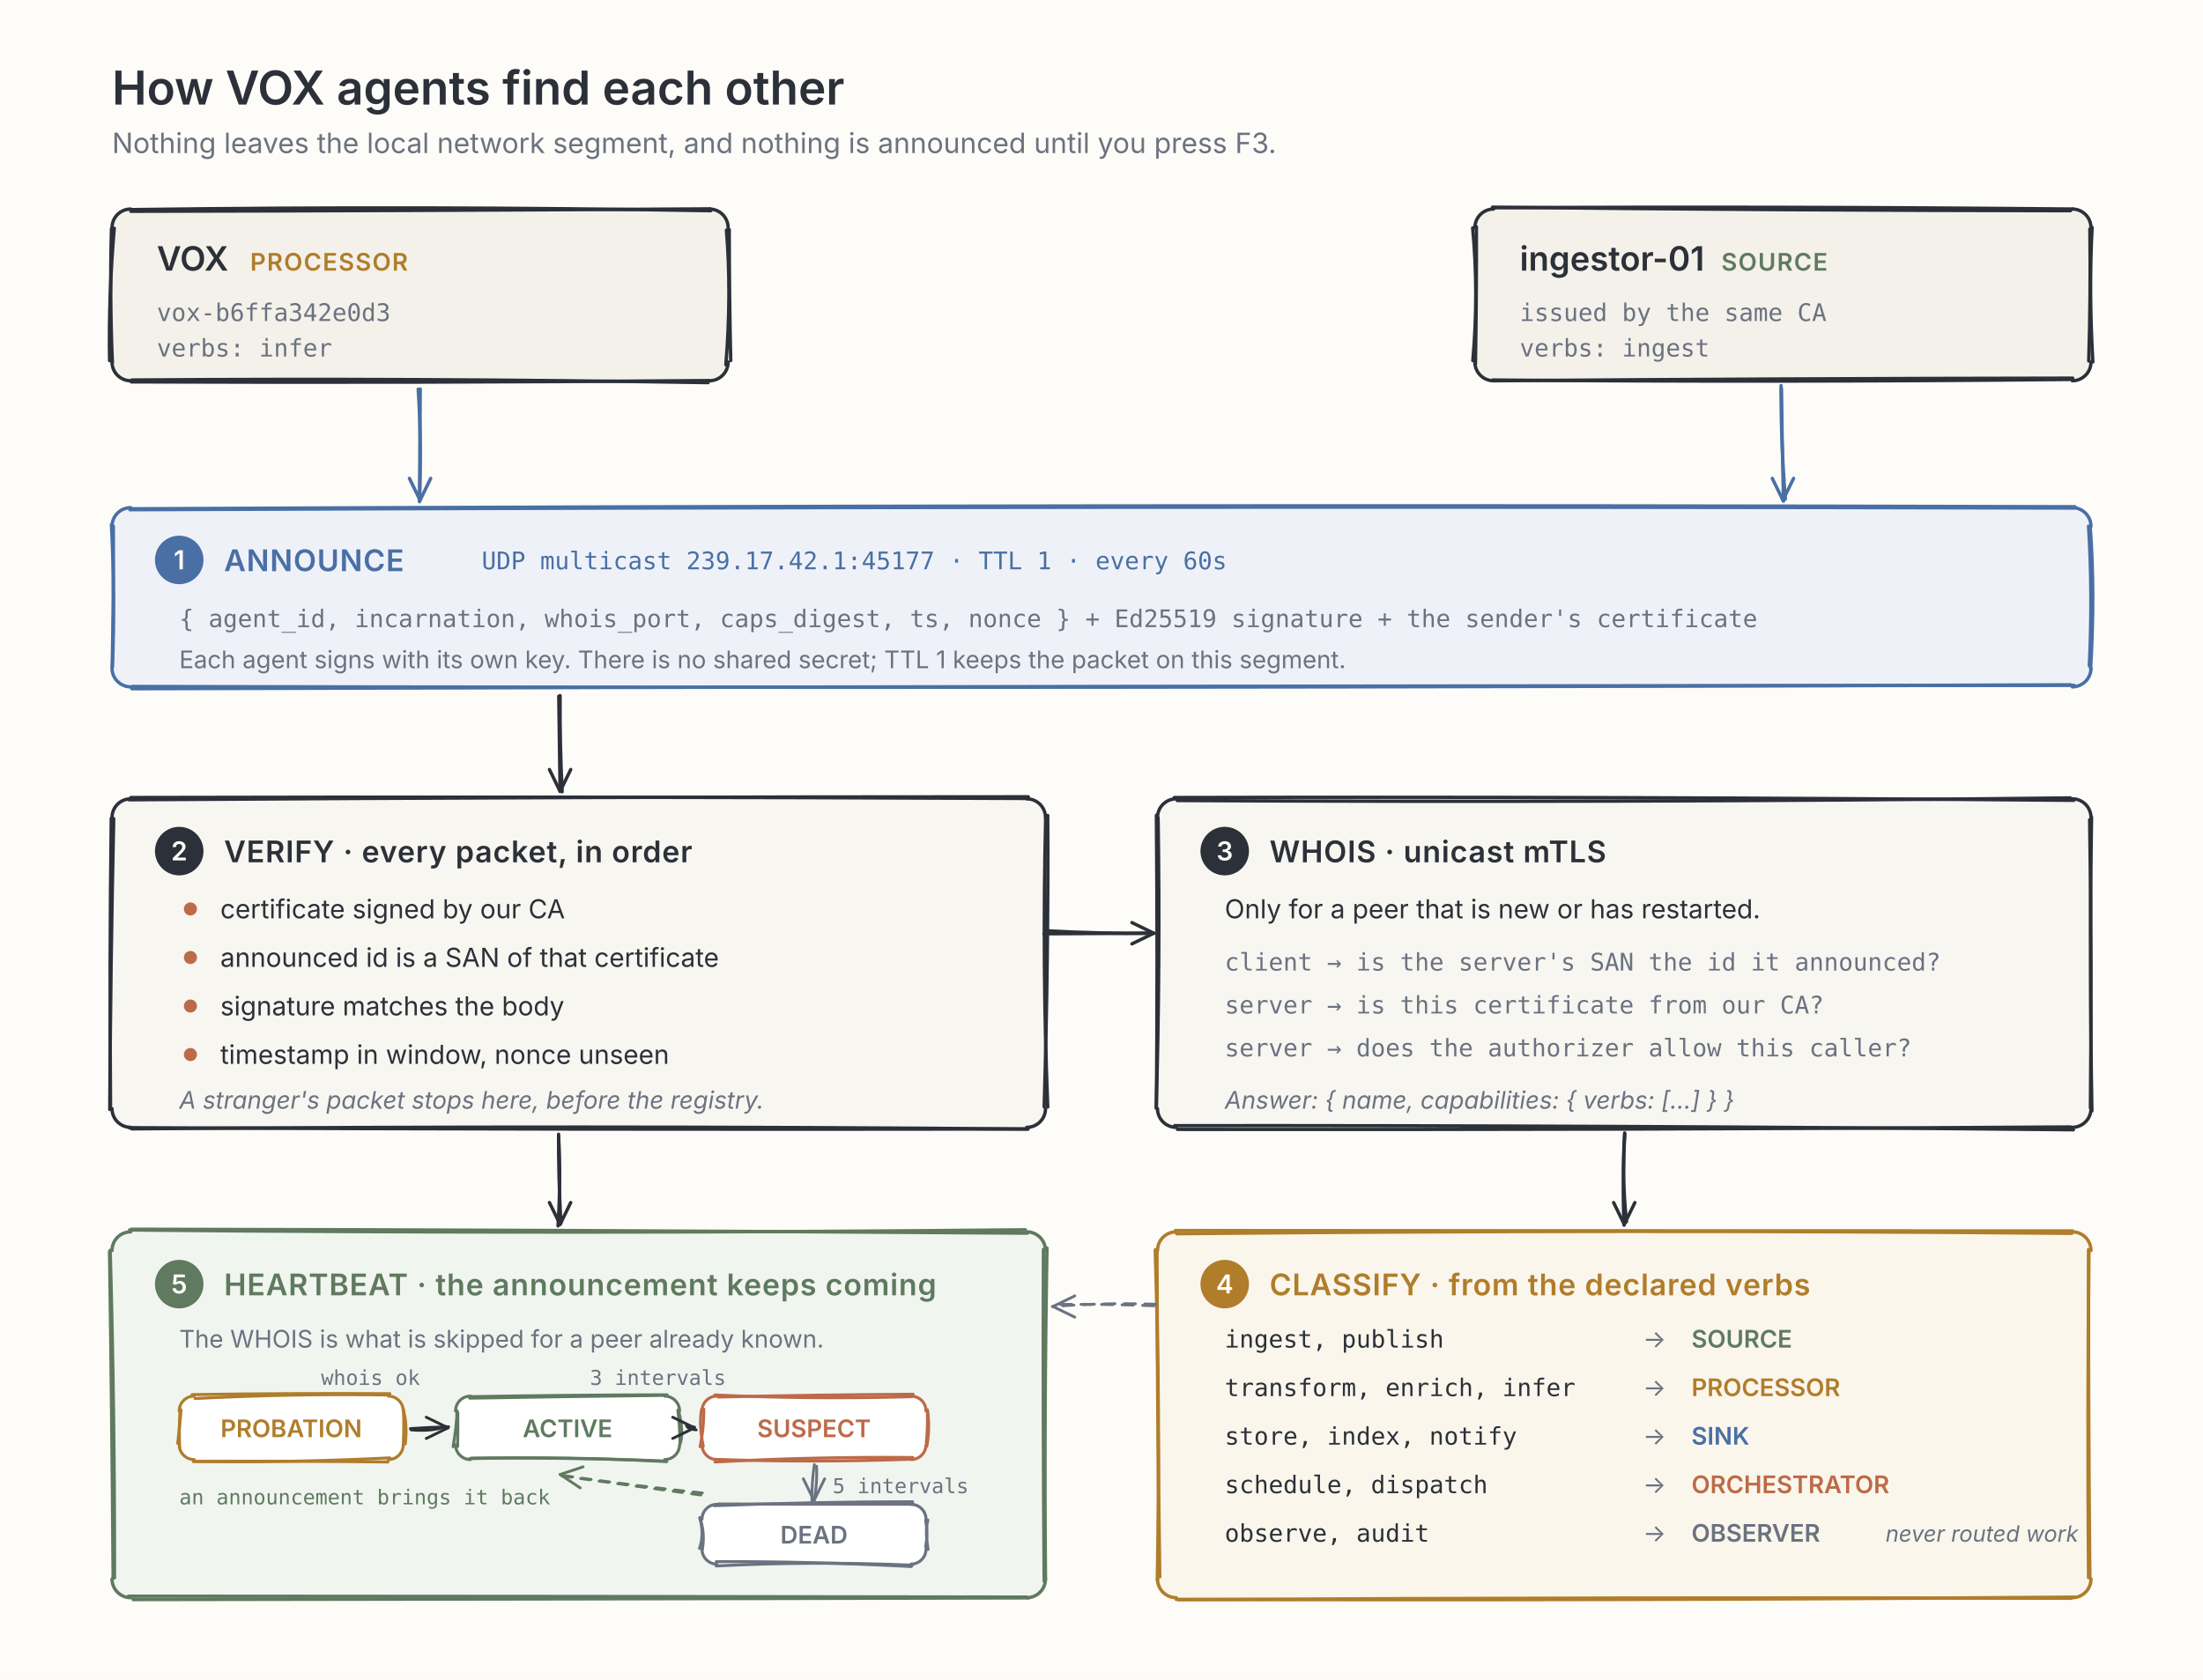
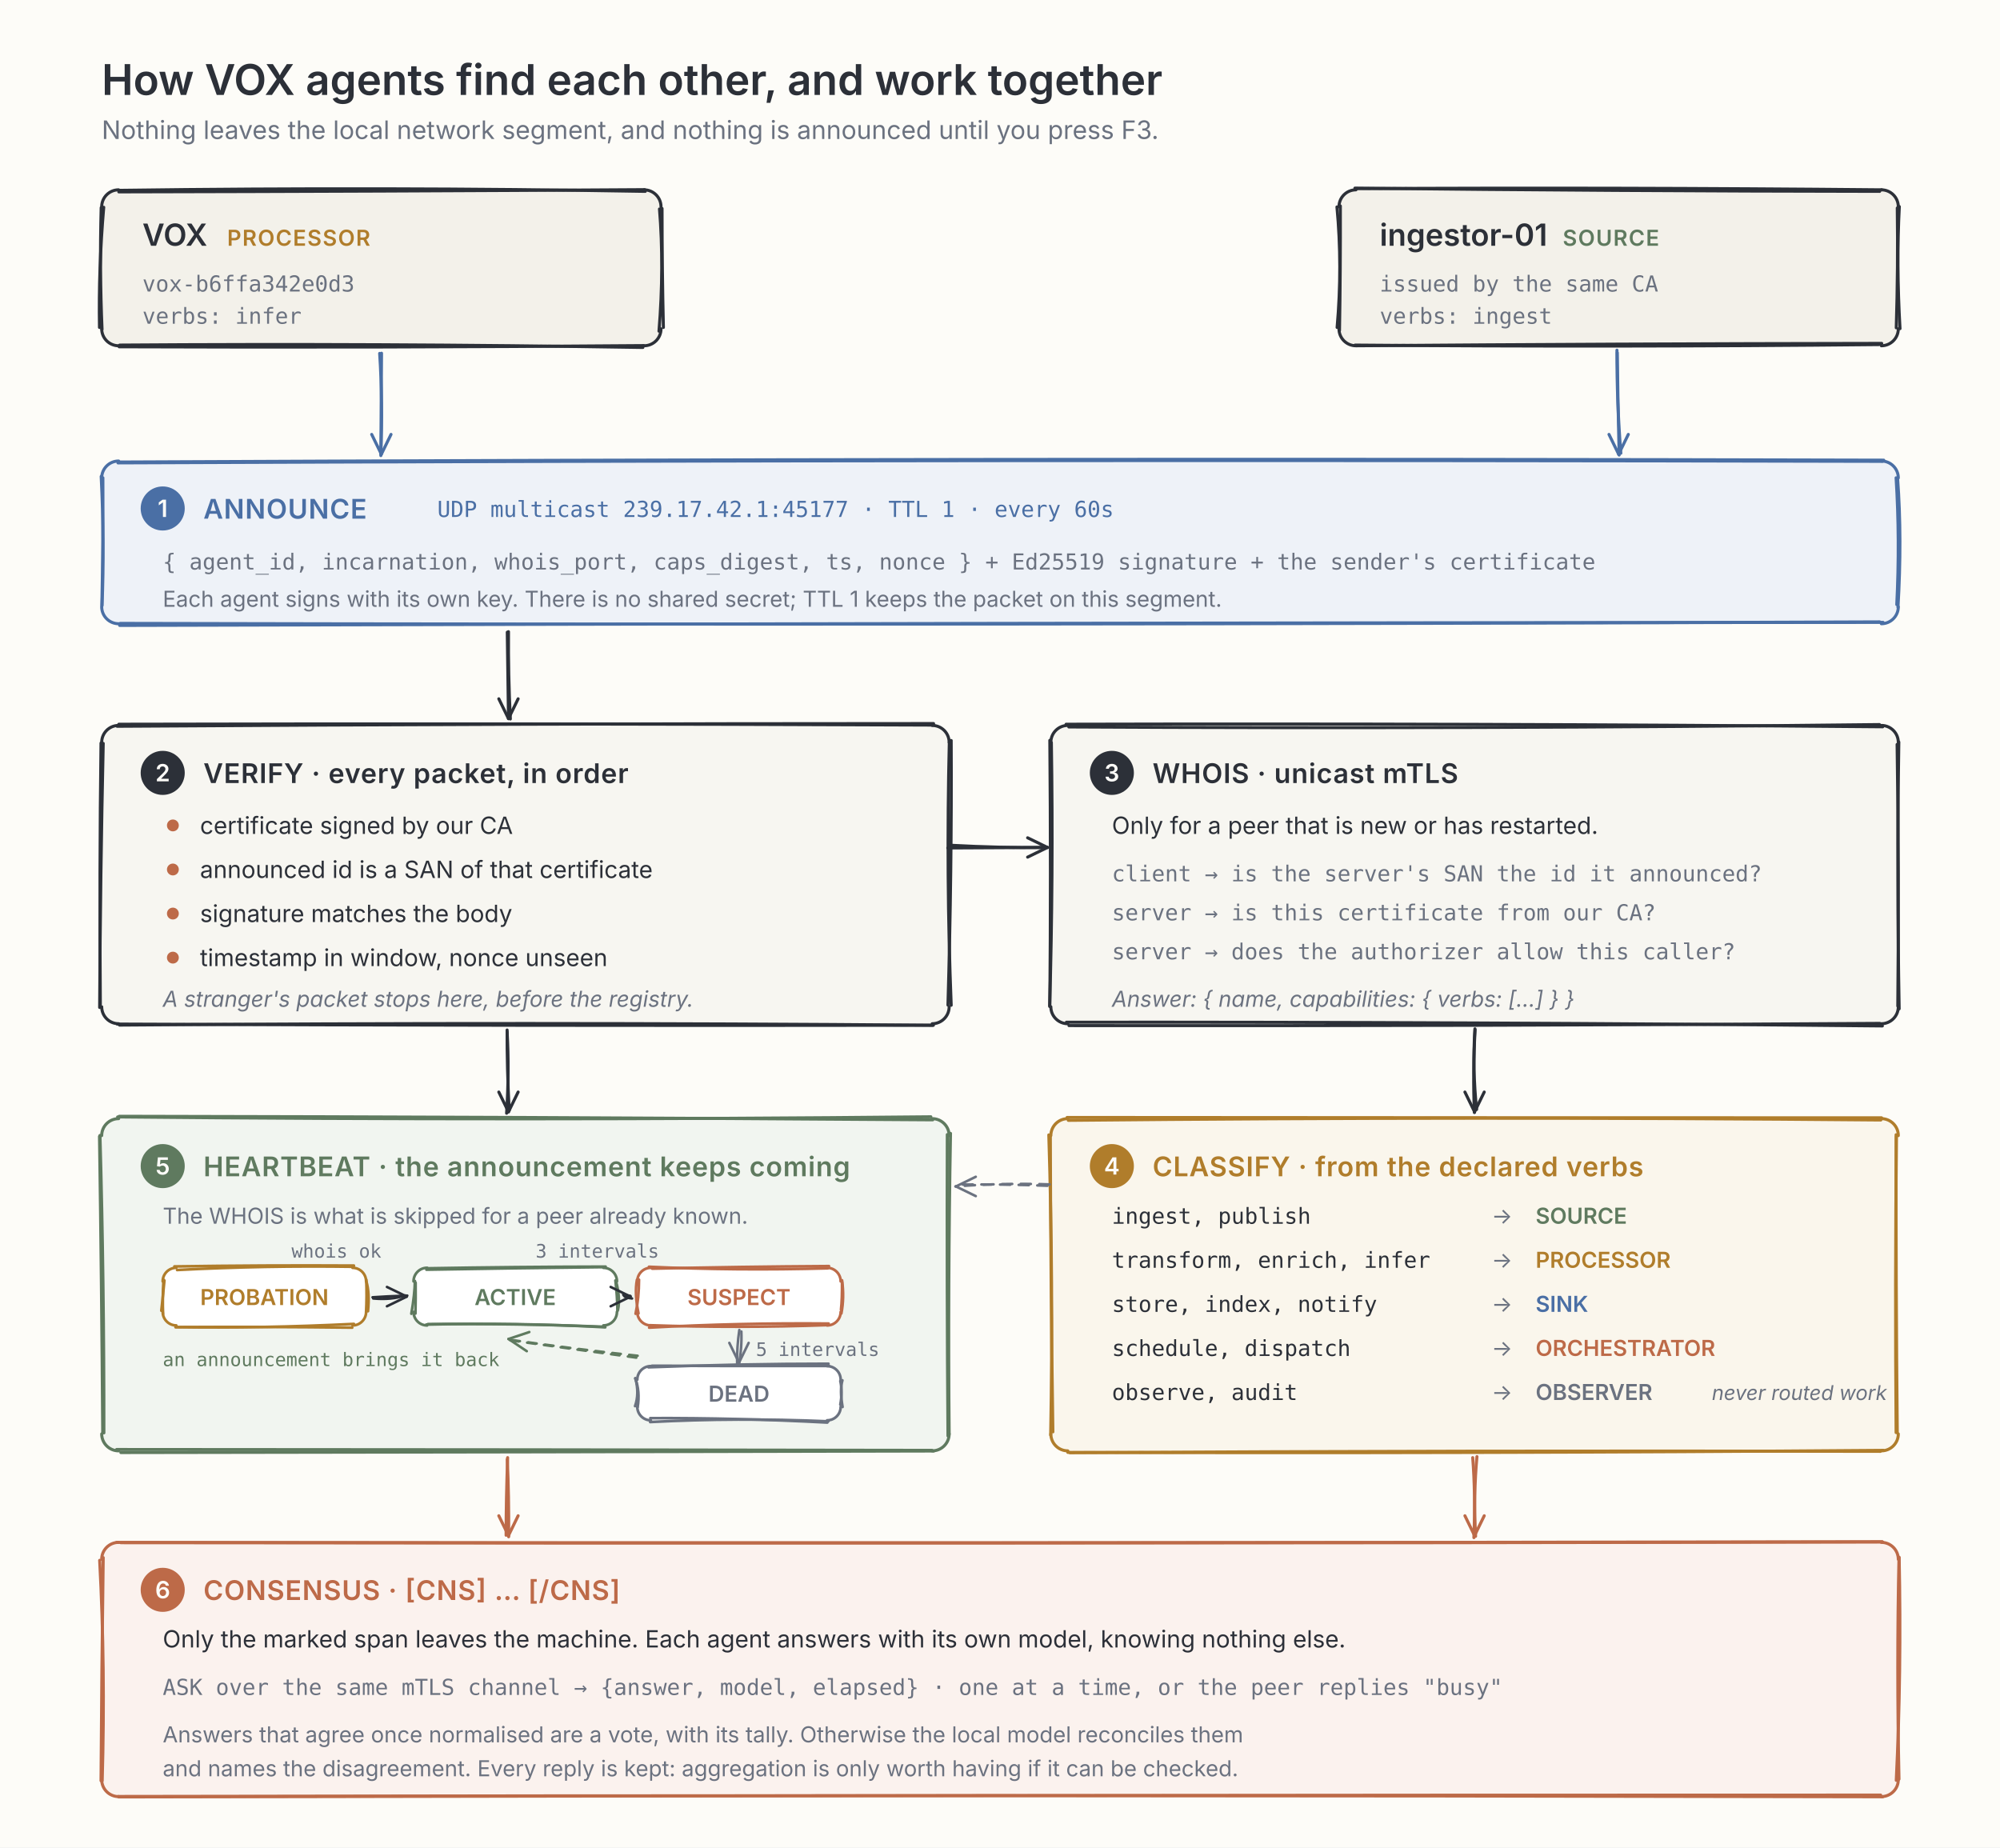
- <svg xmlns="http://www.w3.org/2000/svg" viewBox="0 0 1180 900" width="1180" height="900" role="img" aria-label="VOX mesh: announce, verify, whois, classify, heartbeat">
-   <rect width="1180" height="900" fill="#fdfcf8" />
-   <text x="60" y="56" font-family="'Segoe UI', 'Helvetica Neue', Inter, system-ui, sans-serif" font-size="25" fill="#2c3038" text-anchor="start" font-weight="600" font-style="normal" letter-spacing="0">How VOX agents find each other</text>
+ <svg xmlns="http://www.w3.org/2000/svg" viewBox="0 0 1180 1090" width="1180" height="1090" role="img" aria-label="VOX mesh: announce, verify, whois, classify, heartbeat">
+   <rect width="1180" height="1090" fill="#fdfcf8" />
+   <text x="60" y="56" font-family="'Segoe UI', 'Helvetica Neue', Inter, system-ui, sans-serif" font-size="25" fill="#2c3038" text-anchor="start" font-weight="600" font-style="normal" letter-spacing="0">How VOX agents find each other, and work together</text>
  <text x="60" y="82" font-family="'Segoe UI', 'Helvetica Neue', Inter, system-ui, sans-serif" font-size="15" fill="#6b7280" text-anchor="start" font-weight="400" font-style="normal" letter-spacing="0">Nothing leaves the local network segment, and nothing is announced until you press F3.</text>
  <rect x="60" y="112" width="330" height="92" rx="10" fill="#f3f1ea" stroke="none" />
  <path d="M70.9 112.3 Q227.1 110.2 380.7 112.9" fill="none" stroke="#2c3038" stroke-width="1.8" stroke-linecap="round" />
  <path d="M70.1 113.2 Q224.9 112.9 380.3 111.9" fill="none" stroke="#2c3038" stroke-width="1.8" stroke-linecap="round" />
  <path d="M390.6 123.0 Q390.6 158.9 391.4 193.2" fill="none" stroke="#2c3038" stroke-width="1.8" stroke-linecap="round" />
  <path d="M389.1 123.3 Q391.9 157.3 388.8 195.4" fill="none" stroke="#2c3038" stroke-width="1.8" stroke-linecap="round" />
  <path d="M379.7 203.9 Q224.2 205.2 70.3 204.6" fill="none" stroke="#2c3038" stroke-width="1.8" stroke-linecap="round" />
  <path d="M379.3 205.0 Q222.9 202.5 70.6 203.6" fill="none" stroke="#2c3038" stroke-width="1.8" stroke-linecap="round" />
  <path d="M60.2 194.3 Q58.7 159.8 59.7 122.5" fill="none" stroke="#2c3038" stroke-width="1.8" stroke-linecap="round" />
  <path d="M58.7 193.2 Q58.1 158.3 61.2 122.3" fill="none" stroke="#2c3038" stroke-width="1.8" stroke-linecap="round" />
  <path d="M60.0 122.0 A10 10 0 0 1 70.0 112.0" fill="none" stroke="#2c3038" stroke-width="1.8" stroke-linecap="round" />
  <path d="M380.0 112.0 A10 10 0 0 1 390.0 122.0" fill="none" stroke="#2c3038" stroke-width="1.8" stroke-linecap="round" />
  <path d="M390.0 194.0 A10 10 0 0 1 380.0 204.0" fill="none" stroke="#2c3038" stroke-width="1.8" stroke-linecap="round" />
  <path d="M70.0 204.0 A10 10 0 0 1 60.0 194.0" fill="none" stroke="#2c3038" stroke-width="1.8" stroke-linecap="round" />
  <text x="84" y="145" font-family="'Segoe UI', 'Helvetica Neue', Inter, system-ui, sans-serif" font-size="18" fill="#2c3038" text-anchor="start" font-weight="600" font-style="normal" letter-spacing="0">VOX</text>
  <text x="134" y="145" font-family="'Segoe UI', 'Helvetica Neue', Inter, system-ui, sans-serif" font-size="13" fill="#b07d2b" text-anchor="start" font-weight="600" font-style="normal" letter-spacing="0.6">PROCESSOR</text>
  <text x="84" y="172" font-family="'JetBrains Mono', 'SF Mono', Consolas, monospace" font-size="13" fill="#6b7280" text-anchor="start" font-weight="400" font-style="normal" letter-spacing="0">vox-b6ffa342e0d3</text>
  <text x="84" y="191" font-family="'JetBrains Mono', 'SF Mono', Consolas, monospace" font-size="13" fill="#6b7280" text-anchor="start" font-weight="400" font-style="normal" letter-spacing="0">verbs: infer</text>
  <rect x="790" y="112" width="330" height="92" rx="10" fill="#f3f1ea" stroke="none" />
  <path d="M800.2 111.3 Q953.5 110.5 1110.2 112.0" fill="none" stroke="#2c3038" stroke-width="1.8" stroke-linecap="round" />
  <path d="M799.4 111.0 Q953.1 112.7 1109.0 112.9" fill="none" stroke="#2c3038" stroke-width="1.8" stroke-linecap="round" />
  <path d="M1119.4 122.7 Q1119.9 157.4 1118.8 193.4" fill="none" stroke="#2c3038" stroke-width="1.8" stroke-linecap="round" />
  <path d="M1120.6 121.9 Q1118.8 155.8 1121.0 193.9" fill="none" stroke="#2c3038" stroke-width="1.8" stroke-linecap="round" />
  <path d="M1110.2 202.6 Q954.5 202.8 800.2 204.0" fill="none" stroke="#2c3038" stroke-width="1.8" stroke-linecap="round" />
  <path d="M1108.6 203.3 Q953.3 204.9 799.5 203.6" fill="none" stroke="#2c3038" stroke-width="1.8" stroke-linecap="round" />
  <path d="M788.9 193.2 Q792.1 156.9 788.8 122.1" fill="none" stroke="#2c3038" stroke-width="1.8" stroke-linecap="round" />
  <path d="M790.3 195.0 Q790.9 159.8 790.8 121.5" fill="none" stroke="#2c3038" stroke-width="1.8" stroke-linecap="round" />
  <path d="M790.0 122.0 A10 10 0 0 1 800.0 112.0" fill="none" stroke="#2c3038" stroke-width="1.8" stroke-linecap="round" />
  <path d="M1110.0 112.0 A10 10 0 0 1 1120.0 122.0" fill="none" stroke="#2c3038" stroke-width="1.8" stroke-linecap="round" />
  <path d="M1120.0 194.0 A10 10 0 0 1 1110.0 204.0" fill="none" stroke="#2c3038" stroke-width="1.8" stroke-linecap="round" />
  <path d="M800.0 204.0 A10 10 0 0 1 790.0 194.0" fill="none" stroke="#2c3038" stroke-width="1.8" stroke-linecap="round" />
  <text x="814" y="145" font-family="'Segoe UI', 'Helvetica Neue', Inter, system-ui, sans-serif" font-size="18" fill="#2c3038" text-anchor="start" font-weight="600" font-style="normal" letter-spacing="0">ingestor-01</text>
  <text x="922" y="145" font-family="'Segoe UI', 'Helvetica Neue', Inter, system-ui, sans-serif" font-size="13" fill="#5f7a5f" text-anchor="start" font-weight="600" font-style="normal" letter-spacing="0.6">SOURCE</text>
  <text x="814" y="172" font-family="'JetBrains Mono', 'SF Mono', Consolas, monospace" font-size="13" fill="#6b7280" text-anchor="start" font-weight="400" font-style="normal" letter-spacing="0">issued by the same CA</text>
  <text x="814" y="191" font-family="'JetBrains Mono', 'SF Mono', Consolas, monospace" font-size="13" fill="#6b7280" text-anchor="start" font-weight="400" font-style="normal" letter-spacing="0">verbs: ingest</text>
  <path d="M225.1 208.4 Q224.9 238.4 224.7 268.8" fill="none" stroke="#4a6fa5" stroke-width="1.8" stroke-linecap="round" />
  <path d="M224.0 208.5 Q225.9 237.5 224.7 267.9" fill="none" stroke="#4a6fa5" stroke-width="1.8" stroke-linecap="round" />
  <path d="M225.0 268.0 L219.3 256.3" fill="none" stroke="#4a6fa5" stroke-width="1.8" stroke-linecap="round" />
  <path d="M225.0 268.0 L230.7 256.3" fill="none" stroke="#4a6fa5" stroke-width="1.8" stroke-linecap="round" />
  <path d="M954.0 206.6 Q953.9 237.4 956.3 267.4" fill="none" stroke="#4a6fa5" stroke-width="1.8" stroke-linecap="round" />
  <path d="M954.2 208.1 Q954.5 236.1 955.3 268.5" fill="none" stroke="#4a6fa5" stroke-width="1.8" stroke-linecap="round" />
  <path d="M955.0 268.0 L949.3 256.3" fill="none" stroke="#4a6fa5" stroke-width="1.8" stroke-linecap="round" />
  <path d="M955.0 268.0 L960.7 256.3" fill="none" stroke="#4a6fa5" stroke-width="1.8" stroke-linecap="round" />
  <rect x="60" y="272" width="1060" height="96" rx="10" fill="#eef2f8" stroke="none" />
  <path d="M69.7 272.6 Q589.2 270.1 1111.4 271.5" fill="none" stroke="#4a6fa5" stroke-width="1.8" stroke-linecap="round" />
  <path d="M69.6 273.1 Q590.5 270.9 1110.7 272.2" fill="none" stroke="#4a6fa5" stroke-width="1.8" stroke-linecap="round" />
  <path d="M1119.6 282.5 Q1122.2 317.8 1119.8 358.3" fill="none" stroke="#4a6fa5" stroke-width="1.8" stroke-linecap="round" />
  <path d="M1118.7 281.9 Q1121.0 318.5 1119.1 356.7" fill="none" stroke="#4a6fa5" stroke-width="1.8" stroke-linecap="round" />
  <path d="M1111.0 367.2 Q592.1 367.5 70.6 369.0" fill="none" stroke="#4a6fa5" stroke-width="1.8" stroke-linecap="round" />
  <path d="M1109.0 366.9 Q588.0 369.0 70.9 367.8" fill="none" stroke="#4a6fa5" stroke-width="1.8" stroke-linecap="round" />
  <path d="M60.1 357.1 Q60.9 318.4 60.7 281.9" fill="none" stroke="#4a6fa5" stroke-width="1.8" stroke-linecap="round" />
  <path d="M60.2 357.4 Q61.7 320.5 59.7 281.1" fill="none" stroke="#4a6fa5" stroke-width="1.8" stroke-linecap="round" />
  <path d="M60.0 282.0 A10 10 0 0 1 70.0 272.0" fill="none" stroke="#4a6fa5" stroke-width="1.8" stroke-linecap="round" />
  <path d="M1110.0 272.0 A10 10 0 0 1 1120.0 282.0" fill="none" stroke="#4a6fa5" stroke-width="1.8" stroke-linecap="round" />
  <path d="M1120.0 358.0 A10 10 0 0 1 1110.0 368.0" fill="none" stroke="#4a6fa5" stroke-width="1.8" stroke-linecap="round" />
  <path d="M70.0 368.0 A10 10 0 0 1 60.0 358.0" fill="none" stroke="#4a6fa5" stroke-width="1.8" stroke-linecap="round" />
  <circle cx="96" cy="300" r="13" fill="#4a6fa5" />
  <text x="96" y="305" font-family="'Segoe UI', 'Helvetica Neue', Inter, system-ui, sans-serif" font-size="14" fill="#fdfcf8" text-anchor="middle" font-weight="600" font-style="normal" letter-spacing="0">1</text>
  <text x="120" y="306" font-family="'Segoe UI', 'Helvetica Neue', Inter, system-ui, sans-serif" font-size="16" fill="#4a6fa5" text-anchor="start" font-weight="600" font-style="normal" letter-spacing="0.4">ANNOUNCE</text>
  <text x="258" y="305" font-family="'JetBrains Mono', 'SF Mono', Consolas, monospace" font-size="13" fill="#4a6fa5" text-anchor="start" font-weight="400" font-style="normal" letter-spacing="0">UDP multicast  239.17.42.1:45177  ·  TTL 1  ·  every 60s</text>
  <text x="96" y="336" font-family="'JetBrains Mono', 'SF Mono', Consolas, monospace" font-size="13" fill="#6b7280" text-anchor="start" font-weight="400" font-style="normal" letter-spacing="0">{ agent_id, incarnation, whois_port, caps_digest, ts, nonce }  +  Ed25519 signature  +  the sender's certificate</text>
  <text x="96" y="358" font-family="'Segoe UI', 'Helvetica Neue', Inter, system-ui, sans-serif" font-size="13" fill="#6b7280" text-anchor="start" font-weight="400" font-style="normal" letter-spacing="0">Each agent signs with its own key. There is no shared secret; TTL 1 keeps the packet on this segment.</text>
  <path d="M299.3 373.0 Q299.6 398.6 300.0 423.5" fill="none" stroke="#2c3038" stroke-width="1.8" stroke-linecap="round" />
  <path d="M300.0 372.7 Q299.8 397.8 301.1 424.2" fill="none" stroke="#2c3038" stroke-width="1.8" stroke-linecap="round" />
  <path d="M300.0 424.0 L294.3 412.3" fill="none" stroke="#2c3038" stroke-width="1.8" stroke-linecap="round" />
  <path d="M300.0 424.0 L305.7 412.3" fill="none" stroke="#2c3038" stroke-width="1.8" stroke-linecap="round" />
  <rect x="60" y="428" width="500" height="176" rx="10" fill="#f7f6f1" stroke="none" />
  <path d="M70.1 427.3 Q309.9 426.7 550.8 427.8" fill="none" stroke="#2c3038" stroke-width="1.8" stroke-linecap="round" />
  <path d="M69.1 428.5 Q311.9 426.9 550.8 426.9" fill="none" stroke="#2c3038" stroke-width="1.8" stroke-linecap="round" />
  <path d="M561.2 436.9 Q561.6 513.8 559.3 593.0" fill="none" stroke="#2c3038" stroke-width="1.8" stroke-linecap="round" />
  <path d="M560.1 437.9 Q558.2 517.4 561.2 593.1" fill="none" stroke="#2c3038" stroke-width="1.8" stroke-linecap="round" />
  <path d="M550.7 604.9 Q312.0 602.9 70.5 604.8" fill="none" stroke="#2c3038" stroke-width="1.8" stroke-linecap="round" />
  <path d="M550.3 604.9 Q308.3 605.3 69.2 604.2" fill="none" stroke="#2c3038" stroke-width="1.8" stroke-linecap="round" />
  <path d="M59.2 592.7 Q58.6 515.0 59.6 438.4" fill="none" stroke="#2c3038" stroke-width="1.8" stroke-linecap="round" />
  <path d="M58.8 594.4 Q59.2 515.8 60.9 438.6" fill="none" stroke="#2c3038" stroke-width="1.8" stroke-linecap="round" />
  <path d="M60.0 438.0 A10 10 0 0 1 70.0 428.0" fill="none" stroke="#2c3038" stroke-width="1.8" stroke-linecap="round" />
  <path d="M550.0 428.0 A10 10 0 0 1 560.0 438.0" fill="none" stroke="#2c3038" stroke-width="1.8" stroke-linecap="round" />
  <path d="M560.0 594.0 A10 10 0 0 1 550.0 604.0" fill="none" stroke="#2c3038" stroke-width="1.8" stroke-linecap="round" />
  <path d="M70.0 604.0 A10 10 0 0 1 60.0 594.0" fill="none" stroke="#2c3038" stroke-width="1.8" stroke-linecap="round" />
  <circle cx="96" cy="456" r="13" fill="#2c3038" />
  <text x="96" y="461" font-family="'Segoe UI', 'Helvetica Neue', Inter, system-ui, sans-serif" font-size="14" fill="#fdfcf8" text-anchor="middle" font-weight="600" font-style="normal" letter-spacing="0">2</text>
  <text x="120" y="462" font-family="'Segoe UI', 'Helvetica Neue', Inter, system-ui, sans-serif" font-size="16" fill="#2c3038" text-anchor="start" font-weight="600" font-style="normal" letter-spacing="0.4">VERIFY  ·  every packet, in order</text>
  <circle cx="102" cy="487" r="3.5" fill="#bd6a48" />
  <text x="118" y="492" font-family="'Segoe UI', 'Helvetica Neue', Inter, system-ui, sans-serif" font-size="14" fill="#2c3038" text-anchor="start" font-weight="400" font-style="normal" letter-spacing="0">certificate signed by our CA</text>
  <circle cx="102" cy="513" r="3.5" fill="#bd6a48" />
  <text x="118" y="518" font-family="'Segoe UI', 'Helvetica Neue', Inter, system-ui, sans-serif" font-size="14" fill="#2c3038" text-anchor="start" font-weight="400" font-style="normal" letter-spacing="0">announced id is a SAN of that certificate</text>
  <circle cx="102" cy="539" r="3.5" fill="#bd6a48" />
  <text x="118" y="544" font-family="'Segoe UI', 'Helvetica Neue', Inter, system-ui, sans-serif" font-size="14" fill="#2c3038" text-anchor="start" font-weight="400" font-style="normal" letter-spacing="0">signature matches the body</text>
  <circle cx="102" cy="565" r="3.5" fill="#bd6a48" />
  <text x="118" y="570" font-family="'Segoe UI', 'Helvetica Neue', Inter, system-ui, sans-serif" font-size="14" fill="#2c3038" text-anchor="start" font-weight="400" font-style="normal" letter-spacing="0">timestamp in window, nonce unseen</text>
  <text x="96" y="594" font-family="'Segoe UI', 'Helvetica Neue', Inter, system-ui, sans-serif" font-size="13" fill="#6b7280" text-anchor="start" font-weight="400" font-style="italic" letter-spacing="0">A stranger's packet stops here, before the registry.</text>
  <path d="M560.8 498.7 Q590.0 500.3 617.1 500.0" fill="none" stroke="#2c3038" stroke-width="1.8" stroke-linecap="round" />
  <path d="M559.2 500.3 Q588.9 500.2 617.9 500.0" fill="none" stroke="#2c3038" stroke-width="1.8" stroke-linecap="round" />
  <path d="M618.0 500.0 L606.3 505.7" fill="none" stroke="#2c3038" stroke-width="1.8" stroke-linecap="round" />
  <path d="M618.0 500.0 L606.3 494.3" fill="none" stroke="#2c3038" stroke-width="1.8" stroke-linecap="round" />
  <rect x="620" y="428" width="500" height="176" rx="10" fill="#f7f6f1" stroke="none" />
  <path d="M629.0 427.3 Q869.0 426.7 1110.8 428.8" fill="none" stroke="#2c3038" stroke-width="1.8" stroke-linecap="round" />
  <path d="M630.6 428.9 Q870.8 430.2 1108.9 427.5" fill="none" stroke="#2c3038" stroke-width="1.8" stroke-linecap="round" />
  <path d="M1119.3 439.2 Q1120.5 516.3 1119.7 593.6" fill="none" stroke="#2c3038" stroke-width="1.8" stroke-linecap="round" />
  <path d="M1120.3 437.8 Q1119.1 517.5 1120.5 595.2" fill="none" stroke="#2c3038" stroke-width="1.8" stroke-linecap="round" />
  <path d="M1110.6 605.3 Q869.5 602.9 629.2 603.1" fill="none" stroke="#2c3038" stroke-width="1.8" stroke-linecap="round" />
  <path d="M1109.1 603.8 Q868.6 605.4 630.7 605.1" fill="none" stroke="#2c3038" stroke-width="1.8" stroke-linecap="round" />
  <path d="M619.4 593.3 Q620.1 515.1 619.4 436.8" fill="none" stroke="#2c3038" stroke-width="1.8" stroke-linecap="round" />
  <path d="M619.3 593.8 Q621.5 516.8 620.3 438.1" fill="none" stroke="#2c3038" stroke-width="1.8" stroke-linecap="round" />
  <path d="M620.0 438.0 A10 10 0 0 1 630.0 428.0" fill="none" stroke="#2c3038" stroke-width="1.8" stroke-linecap="round" />
  <path d="M1110.0 428.0 A10 10 0 0 1 1120.0 438.0" fill="none" stroke="#2c3038" stroke-width="1.8" stroke-linecap="round" />
  <path d="M1120.0 594.0 A10 10 0 0 1 1110.0 604.0" fill="none" stroke="#2c3038" stroke-width="1.8" stroke-linecap="round" />
  <path d="M630.0 604.0 A10 10 0 0 1 620.0 594.0" fill="none" stroke="#2c3038" stroke-width="1.8" stroke-linecap="round" />
  <circle cx="656" cy="456" r="13" fill="#2c3038" />
  <text x="656" y="461" font-family="'Segoe UI', 'Helvetica Neue', Inter, system-ui, sans-serif" font-size="14" fill="#fdfcf8" text-anchor="middle" font-weight="600" font-style="normal" letter-spacing="0">3</text>
  <text x="680" y="462" font-family="'Segoe UI', 'Helvetica Neue', Inter, system-ui, sans-serif" font-size="16" fill="#2c3038" text-anchor="start" font-weight="600" font-style="normal" letter-spacing="0.4">WHOIS  ·  unicast mTLS</text>
  <text x="656" y="492" font-family="'Segoe UI', 'Helvetica Neue', Inter, system-ui, sans-serif" font-size="14" fill="#2c3038" text-anchor="start" font-weight="400" font-style="normal" letter-spacing="0">Only for a peer that is new or has restarted.</text>
  <text x="656" y="520" font-family="'JetBrains Mono', 'SF Mono', Consolas, monospace" font-size="13" fill="#6b7280" text-anchor="start" font-weight="400" font-style="normal" letter-spacing="0">client → is the server's SAN the id it announced?</text>
  <text x="656" y="543" font-family="'JetBrains Mono', 'SF Mono', Consolas, monospace" font-size="13" fill="#6b7280" text-anchor="start" font-weight="400" font-style="normal" letter-spacing="0">server → is this certificate from our CA?</text>
  <text x="656" y="566" font-family="'JetBrains Mono', 'SF Mono', Consolas, monospace" font-size="13" fill="#6b7280" text-anchor="start" font-weight="400" font-style="normal" letter-spacing="0">server → does the authorizer allow this caller?</text>
  <text x="656" y="594" font-family="'Segoe UI', 'Helvetica Neue', Inter, system-ui, sans-serif" font-size="13" fill="#6b7280" text-anchor="start" font-weight="400" font-style="italic" letter-spacing="0">Answer: { name, capabilities: { verbs: [...] } }</text>
  <path d="M870.2 607.0 Q868.7 630.9 871.2 654.6" fill="none" stroke="#2c3038" stroke-width="1.8" stroke-linecap="round" />
  <path d="M870.3 607.5 Q868.9 633.4 869.9 656.4" fill="none" stroke="#2c3038" stroke-width="1.8" stroke-linecap="round" />
  <path d="M870.0 656.0 L864.3 644.3" fill="none" stroke="#2c3038" stroke-width="1.8" stroke-linecap="round" />
  <path d="M870.0 656.0 L875.7 644.3" fill="none" stroke="#2c3038" stroke-width="1.8" stroke-linecap="round" />
  <rect x="620" y="660" width="500" height="196" rx="10" fill="#faf6ec" stroke="none" />
  <path d="M629.6 659.3 Q872.0 659.5 1110.1 659.5" fill="none" stroke="#b07d2b" stroke-width="1.8" stroke-linecap="round" />
  <path d="M630.3 661.0 Q870.8 658.6 1109.7 660.8" fill="none" stroke="#b07d2b" stroke-width="1.8" stroke-linecap="round" />
  <path d="M1118.9 670.6 Q1118.0 756.5 1118.7 845.2" fill="none" stroke="#b07d2b" stroke-width="1.8" stroke-linecap="round" />
  <path d="M1118.7 669.5 Q1118.5 757.3 1119.4 845.3" fill="none" stroke="#b07d2b" stroke-width="1.8" stroke-linecap="round" />
  <path d="M1111.2 855.7 Q868.8 857.6 630.0 856.9" fill="none" stroke="#b07d2b" stroke-width="1.8" stroke-linecap="round" />
  <path d="M1109.4 856.3 Q867.9 855.7 631.3 857.1" fill="none" stroke="#b07d2b" stroke-width="1.8" stroke-linecap="round" />
  <path d="M621.2 844.8 Q619.9 757.0 619.7 670.5" fill="none" stroke="#b07d2b" stroke-width="1.8" stroke-linecap="round" />
  <path d="M619.9 846.7 Q621.5 756.1 618.8 669.6" fill="none" stroke="#b07d2b" stroke-width="1.8" stroke-linecap="round" />
  <path d="M620.0 670.0 A10 10 0 0 1 630.0 660.0" fill="none" stroke="#b07d2b" stroke-width="1.8" stroke-linecap="round" />
  <path d="M1110.0 660.0 A10 10 0 0 1 1120.0 670.0" fill="none" stroke="#b07d2b" stroke-width="1.8" stroke-linecap="round" />
  <path d="M1120.0 846.0 A10 10 0 0 1 1110.0 856.0" fill="none" stroke="#b07d2b" stroke-width="1.8" stroke-linecap="round" />
  <path d="M630.0 856.0 A10 10 0 0 1 620.0 846.0" fill="none" stroke="#b07d2b" stroke-width="1.8" stroke-linecap="round" />
  <circle cx="656" cy="688" r="13" fill="#b07d2b" />
  <text x="656" y="693" font-family="'Segoe UI', 'Helvetica Neue', Inter, system-ui, sans-serif" font-size="14" fill="#fdfcf8" text-anchor="middle" font-weight="600" font-style="normal" letter-spacing="0">4</text>
  <text x="680" y="694" font-family="'Segoe UI', 'Helvetica Neue', Inter, system-ui, sans-serif" font-size="16" fill="#b07d2b" text-anchor="start" font-weight="600" font-style="normal" letter-spacing="0.4">CLASSIFY  ·  from the declared verbs</text>
  <text x="656" y="722" font-family="'JetBrains Mono', 'SF Mono', Consolas, monospace" font-size="13" fill="#2c3038" text-anchor="start" font-weight="400" font-style="normal" letter-spacing="0">ingest, publish</text>
  <text x="880" y="722" font-family="'Segoe UI', 'Helvetica Neue', Inter, system-ui, sans-serif" font-size="13" fill="#6b7280" text-anchor="start" font-weight="400" font-style="normal" letter-spacing="0">→</text>
  <text x="906" y="722" font-family="'Segoe UI', 'Helvetica Neue', Inter, system-ui, sans-serif" font-size="13" fill="#5f7a5f" text-anchor="start" font-weight="600" font-style="normal" letter-spacing="0">SOURCE</text>
  <text x="656" y="748" font-family="'JetBrains Mono', 'SF Mono', Consolas, monospace" font-size="13" fill="#2c3038" text-anchor="start" font-weight="400" font-style="normal" letter-spacing="0">transform, enrich, infer</text>
  <text x="880" y="748" font-family="'Segoe UI', 'Helvetica Neue', Inter, system-ui, sans-serif" font-size="13" fill="#6b7280" text-anchor="start" font-weight="400" font-style="normal" letter-spacing="0">→</text>
  <text x="906" y="748" font-family="'Segoe UI', 'Helvetica Neue', Inter, system-ui, sans-serif" font-size="13" fill="#b07d2b" text-anchor="start" font-weight="600" font-style="normal" letter-spacing="0">PROCESSOR</text>
  <text x="656" y="774" font-family="'JetBrains Mono', 'SF Mono', Consolas, monospace" font-size="13" fill="#2c3038" text-anchor="start" font-weight="400" font-style="normal" letter-spacing="0">store, index, notify</text>
  <text x="880" y="774" font-family="'Segoe UI', 'Helvetica Neue', Inter, system-ui, sans-serif" font-size="13" fill="#6b7280" text-anchor="start" font-weight="400" font-style="normal" letter-spacing="0">→</text>
  <text x="906" y="774" font-family="'Segoe UI', 'Helvetica Neue', Inter, system-ui, sans-serif" font-size="13" fill="#4a6fa5" text-anchor="start" font-weight="600" font-style="normal" letter-spacing="0">SINK</text>
  <text x="656" y="800" font-family="'JetBrains Mono', 'SF Mono', Consolas, monospace" font-size="13" fill="#2c3038" text-anchor="start" font-weight="400" font-style="normal" letter-spacing="0">schedule, dispatch</text>
  <text x="880" y="800" font-family="'Segoe UI', 'Helvetica Neue', Inter, system-ui, sans-serif" font-size="13" fill="#6b7280" text-anchor="start" font-weight="400" font-style="normal" letter-spacing="0">→</text>
  <text x="906" y="800" font-family="'Segoe UI', 'Helvetica Neue', Inter, system-ui, sans-serif" font-size="13" fill="#bd6a48" text-anchor="start" font-weight="600" font-style="normal" letter-spacing="0">ORCHESTRATOR</text>
  <text x="656" y="826" font-family="'JetBrains Mono', 'SF Mono', Consolas, monospace" font-size="13" fill="#2c3038" text-anchor="start" font-weight="400" font-style="normal" letter-spacing="0">observe, audit</text>
  <text x="880" y="826" font-family="'Segoe UI', 'Helvetica Neue', Inter, system-ui, sans-serif" font-size="13" fill="#6b7280" text-anchor="start" font-weight="400" font-style="normal" letter-spacing="0">→</text>
  <text x="906" y="826" font-family="'Segoe UI', 'Helvetica Neue', Inter, system-ui, sans-serif" font-size="13" fill="#6b7280" text-anchor="start" font-weight="600" font-style="normal" letter-spacing="0">OBSERVER</text>
  <text x="1010" y="826" font-family="'Segoe UI', 'Helvetica Neue', Inter, system-ui, sans-serif" font-size="12" fill="#6b7280" text-anchor="start" font-weight="400" font-style="italic" letter-spacing="0">never routed work</text>
  <path d="M299.2 607.7 Q299.1 630.0 300.4 655.2" fill="none" stroke="#2c3038" stroke-width="1.8" stroke-linecap="round" />
  <path d="M299.2 608.8 Q300.5 631.7 298.9 656.8" fill="none" stroke="#2c3038" stroke-width="1.8" stroke-linecap="round" />
  <path d="M300.0 656.0 L294.3 644.3" fill="none" stroke="#2c3038" stroke-width="1.8" stroke-linecap="round" />
  <path d="M300.0 656.0 L305.7 644.3" fill="none" stroke="#2c3038" stroke-width="1.8" stroke-linecap="round" />
  <path d="M619.2 698.8 Q592.1 697.8 563.7 700.0" fill="none" stroke="#6b7280" stroke-width="1.5" stroke-linecap="round" stroke-dasharray="6 5" />
  <path d="M618.0 699.6 Q592.8 698.6 563.8 698.9" fill="none" stroke="#6b7280" stroke-width="1.5" stroke-linecap="round" stroke-dasharray="6 5" />
  <path d="M564.0 700.0 L575.7 694.3" fill="none" stroke="#6b7280" stroke-width="1.5" stroke-linecap="round" />
  <path d="M564.0 700.0 L575.7 705.7" fill="none" stroke="#6b7280" stroke-width="1.5" stroke-linecap="round" />
  <rect x="60" y="660" width="500" height="196" rx="10" fill="#f1f5f0" stroke="none" />
  <path d="M70.4 658.6 Q310.7 659.0 550.3 660.7" fill="none" stroke="#5f7a5f" stroke-width="1.8" stroke-linecap="round" />
  <path d="M69.4 659.0 Q309.3 661.3 549.2 658.9" fill="none" stroke="#5f7a5f" stroke-width="1.8" stroke-linecap="round" />
  <path d="M558.9 669.4 Q558.6 758.8 559.3 847.2" fill="none" stroke="#5f7a5f" stroke-width="1.8" stroke-linecap="round" />
  <path d="M560.8 668.7 Q559.2 759.3 560.0 846.1" fill="none" stroke="#5f7a5f" stroke-width="1.8" stroke-linecap="round" />
  <path d="M549.9 855.7 Q312.2 855.3 68.8 855.2" fill="none" stroke="#5f7a5f" stroke-width="1.8" stroke-linecap="round" />
  <path d="M550.9 856.1 Q307.9 856.7 71.3 857.0" fill="none" stroke="#5f7a5f" stroke-width="1.8" stroke-linecap="round" />
  <path d="M61.3 845.4 Q61.4 756.3 59.0 669.9" fill="none" stroke="#5f7a5f" stroke-width="1.8" stroke-linecap="round" />
  <path d="M60.6 845.3 Q60.0 759.4 58.7 670.5" fill="none" stroke="#5f7a5f" stroke-width="1.8" stroke-linecap="round" />
  <path d="M60.0 670.0 A10 10 0 0 1 70.0 660.0" fill="none" stroke="#5f7a5f" stroke-width="1.8" stroke-linecap="round" />
  <path d="M550.0 660.0 A10 10 0 0 1 560.0 670.0" fill="none" stroke="#5f7a5f" stroke-width="1.8" stroke-linecap="round" />
  <path d="M560.0 846.0 A10 10 0 0 1 550.0 856.0" fill="none" stroke="#5f7a5f" stroke-width="1.8" stroke-linecap="round" />
  <path d="M70.0 856.0 A10 10 0 0 1 60.0 846.0" fill="none" stroke="#5f7a5f" stroke-width="1.8" stroke-linecap="round" />
  <circle cx="96" cy="688" r="13" fill="#5f7a5f" />
  <text x="96" y="693" font-family="'Segoe UI', 'Helvetica Neue', Inter, system-ui, sans-serif" font-size="14" fill="#fdfcf8" text-anchor="middle" font-weight="600" font-style="normal" letter-spacing="0">5</text>
  <text x="120" y="694" font-family="'Segoe UI', 'Helvetica Neue', Inter, system-ui, sans-serif" font-size="16" fill="#5f7a5f" text-anchor="start" font-weight="600" font-style="normal" letter-spacing="0.4">HEARTBEAT  ·  the announcement keeps coming</text>
  <text x="96" y="722" font-family="'Segoe UI', 'Helvetica Neue', Inter, system-ui, sans-serif" font-size="13" fill="#6b7280" text-anchor="start" font-weight="400" font-style="normal" letter-spacing="0">The WHOIS is what is skipped for a peer already known.</text>
  <rect x="96" y="748" width="120" height="34" rx="8" fill="#ffffff" stroke="none" />
  <path d="M104.5 749.3 Q156.3 746.6 208.6 747.4" fill="none" stroke="#b07d2b" stroke-width="1.6" stroke-linecap="round" />
  <path d="M102.9 747.2 Q155.9 746.4 208.8 746.7" fill="none" stroke="#b07d2b" stroke-width="1.6" stroke-linecap="round" />
  <path d="M216.1 755.0 Q216.5 764.7 216.0 774.1" fill="none" stroke="#b07d2b" stroke-width="1.6" stroke-linecap="round" />
  <path d="M216.1 755.9 Q218.2 762.8 217.1 773.6" fill="none" stroke="#b07d2b" stroke-width="1.6" stroke-linecap="round" />
  <path d="M207.8 783.3 Q157.7 782.7 103.6 783.0" fill="none" stroke="#b07d2b" stroke-width="1.6" stroke-linecap="round" />
  <path d="M208.8 781.1 Q154.4 783.8 103.6 783.0" fill="none" stroke="#b07d2b" stroke-width="1.6" stroke-linecap="round" />
  <path d="M95.2 773.3 Q95.9 767.1 97.0 755.5" fill="none" stroke="#b07d2b" stroke-width="1.6" stroke-linecap="round" />
  <path d="M96.2 775.3 Q95.8 765.8 96.5 755.0" fill="none" stroke="#b07d2b" stroke-width="1.6" stroke-linecap="round" />
  <path d="M96.0 756.0 A8 8 0 0 1 104.0 748.0" fill="none" stroke="#b07d2b" stroke-width="1.6" stroke-linecap="round" />
  <path d="M208.0 748.0 A8 8 0 0 1 216.0 756.0" fill="none" stroke="#b07d2b" stroke-width="1.6" stroke-linecap="round" />
  <path d="M216.0 774.0 A8 8 0 0 1 208.0 782.0" fill="none" stroke="#b07d2b" stroke-width="1.6" stroke-linecap="round" />
  <path d="M104.0 782.0 A8 8 0 0 1 96.0 774.0" fill="none" stroke="#b07d2b" stroke-width="1.6" stroke-linecap="round" />
  <text x="156" y="770" font-family="'Segoe UI', 'Helvetica Neue', Inter, system-ui, sans-serif" font-size="13" fill="#b07d2b" text-anchor="middle" font-weight="600" font-style="normal" letter-spacing="0">PROBATION</text>
  <rect x="244" y="748" width="120" height="34" rx="8" fill="#ffffff" stroke="none" />
  <path d="M251.6 749.1 Q302.4 748.2 356.7 747.6" fill="none" stroke="#5f7a5f" stroke-width="1.6" stroke-linecap="round" />
  <path d="M252.3 748.3 Q304.1 747.4 357.3 747.3" fill="none" stroke="#5f7a5f" stroke-width="1.6" stroke-linecap="round" />
  <path d="M363.1 755.5 Q364.2 764.7 364.3 773.5" fill="none" stroke="#5f7a5f" stroke-width="1.6" stroke-linecap="round" />
  <path d="M363.4 755.8 Q366.1 765.8 364.6 772.8" fill="none" stroke="#5f7a5f" stroke-width="1.6" stroke-linecap="round" />
  <path d="M357.1 783.1 Q304.7 780.2 251.5 781.5" fill="none" stroke="#5f7a5f" stroke-width="1.6" stroke-linecap="round" />
  <path d="M356.8 782.8 Q305.2 780.8 252.5 781.2" fill="none" stroke="#5f7a5f" stroke-width="1.6" stroke-linecap="round" />
  <path d="M245.1 775.0 Q245.3 765.6 245.2 756.8" fill="none" stroke="#5f7a5f" stroke-width="1.6" stroke-linecap="round" />
  <path d="M242.7 775.1 Q244.7 763.5 244.8 755.8" fill="none" stroke="#5f7a5f" stroke-width="1.6" stroke-linecap="round" />
  <path d="M244.0 756.0 A8 8 0 0 1 252.0 748.0" fill="none" stroke="#5f7a5f" stroke-width="1.6" stroke-linecap="round" />
  <path d="M356.0 748.0 A8 8 0 0 1 364.0 756.0" fill="none" stroke="#5f7a5f" stroke-width="1.6" stroke-linecap="round" />
  <path d="M364.0 774.0 A8 8 0 0 1 356.0 782.0" fill="none" stroke="#5f7a5f" stroke-width="1.6" stroke-linecap="round" />
  <path d="M252.0 782.0 A8 8 0 0 1 244.0 774.0" fill="none" stroke="#5f7a5f" stroke-width="1.6" stroke-linecap="round" />
  <text x="304" y="770" font-family="'Segoe UI', 'Helvetica Neue', Inter, system-ui, sans-serif" font-size="13" fill="#5f7a5f" text-anchor="middle" font-weight="600" font-style="normal" letter-spacing="0">ACTIVE</text>
  <rect x="376" y="748" width="120" height="34" rx="8" fill="#ffffff" stroke="none" />
  <path d="M384.8 748.5 Q437.0 747.3 489.1 747.0" fill="none" stroke="#bd6a48" stroke-width="1.6" stroke-linecap="round" />
  <path d="M382.9 747.4 Q434.2 749.8 488.4 748.3" fill="none" stroke="#bd6a48" stroke-width="1.6" stroke-linecap="round" />
  <path d="M496.8 755.4 Q498.2 765.5 496.4 774.9" fill="none" stroke="#bd6a48" stroke-width="1.6" stroke-linecap="round" />
  <path d="M496.8 756.4 Q496.9 766.4 496.2 772.7" fill="none" stroke="#bd6a48" stroke-width="1.6" stroke-linecap="round" />
  <path d="M488.9 780.9 Q436.2 780.4 383.0 783.3" fill="none" stroke="#bd6a48" stroke-width="1.6" stroke-linecap="round" />
  <path d="M488.4 781.8 Q435.1 783.7 383.4 781.9" fill="none" stroke="#bd6a48" stroke-width="1.6" stroke-linecap="round" />
  <path d="M376.7 774.9 Q374.3 763.2 375.8 755.1" fill="none" stroke="#bd6a48" stroke-width="1.6" stroke-linecap="round" />
  <path d="M375.0 775.1 Q377.0 765.8 377.0 755.0" fill="none" stroke="#bd6a48" stroke-width="1.6" stroke-linecap="round" />
  <path d="M376.0 756.0 A8 8 0 0 1 384.0 748.0" fill="none" stroke="#bd6a48" stroke-width="1.6" stroke-linecap="round" />
  <path d="M488.0 748.0 A8 8 0 0 1 496.0 756.0" fill="none" stroke="#bd6a48" stroke-width="1.6" stroke-linecap="round" />
  <path d="M496.0 774.0 A8 8 0 0 1 488.0 782.0" fill="none" stroke="#bd6a48" stroke-width="1.6" stroke-linecap="round" />
  <path d="M384.0 782.0 A8 8 0 0 1 376.0 774.0" fill="none" stroke="#bd6a48" stroke-width="1.6" stroke-linecap="round" />
  <text x="436" y="770" font-family="'Segoe UI', 'Helvetica Neue', Inter, system-ui, sans-serif" font-size="13" fill="#bd6a48" text-anchor="middle" font-weight="600" font-style="normal" letter-spacing="0">SUSPECT</text>
  <path d="M220.2 766.1 Q230.9 767.1 239.1 764.3" fill="none" stroke="#2c3038" stroke-width="1.5" stroke-linecap="round" />
  <path d="M219.8 765.4 Q228.1 764.8 240.3 764.4" fill="none" stroke="#2c3038" stroke-width="1.5" stroke-linecap="round" />
  <path d="M240.0 765.0 L228.3 770.7" fill="none" stroke="#2c3038" stroke-width="1.5" stroke-linecap="round" />
  <path d="M240.0 765.0 L228.3 759.3" fill="none" stroke="#2c3038" stroke-width="1.5" stroke-linecap="round" />
  <path d="M367.7 763.8 Q368.5 765.7 372.9 766.1" fill="none" stroke="#2c3038" stroke-width="1.5" stroke-linecap="round" />
  <path d="M368.7 765.0 Q368.4 763.9 371.9 764.6" fill="none" stroke="#2c3038" stroke-width="1.5" stroke-linecap="round" />
  <path d="M372.0 765.0 L360.3 770.7" fill="none" stroke="#2c3038" stroke-width="1.5" stroke-linecap="round" />
  <path d="M372.0 765.0 L360.3 759.3" fill="none" stroke="#2c3038" stroke-width="1.5" stroke-linecap="round" />
  <text x="172" y="742" font-family="'JetBrains Mono', 'SF Mono', Consolas, monospace" font-size="11" fill="#6b7280" text-anchor="start" font-weight="400" font-style="normal" letter-spacing="0">whois ok</text>
  <text x="316" y="742" font-family="'JetBrains Mono', 'SF Mono', Consolas, monospace" font-size="11" fill="#6b7280" text-anchor="start" font-weight="400" font-style="normal" letter-spacing="0">3 intervals</text>
  <rect x="376" y="806" width="120" height="32" rx="8" fill="#ffffff" stroke="none" />
  <path d="M382.6 806.7 Q437.3 804.6 488.8 804.6" fill="none" stroke="#6b7280" stroke-width="1.6" stroke-linecap="round" />
  <path d="M384.7 805.8 Q436.5 806.0 489.1 805.9" fill="none" stroke="#6b7280" stroke-width="1.6" stroke-linecap="round" />
  <path d="M495.8 814.8 Q497.2 821.0 495.8 828.7" fill="none" stroke="#6b7280" stroke-width="1.6" stroke-linecap="round" />
  <path d="M497.0 814.4 Q495.4 820.1 497.1 830.1" fill="none" stroke="#6b7280" stroke-width="1.6" stroke-linecap="round" />
  <path d="M488.7 838.6 Q434.8 836.3 383.6 839.0" fill="none" stroke="#6b7280" stroke-width="1.6" stroke-linecap="round" />
  <path d="M488.1 839.3 Q434.7 836.5 383.7 836.7" fill="none" stroke="#6b7280" stroke-width="1.6" stroke-linecap="round" />
  <path d="M374.7 829.6 Q377.3 822.2 374.9 813.2" fill="none" stroke="#6b7280" stroke-width="1.6" stroke-linecap="round" />
  <path d="M376.2 830.2 Q377.7 820.9 374.8 813.2" fill="none" stroke="#6b7280" stroke-width="1.6" stroke-linecap="round" />
  <path d="M376.0 814.0 A8 8 0 0 1 384.0 806.0" fill="none" stroke="#6b7280" stroke-width="1.6" stroke-linecap="round" />
  <path d="M488.0 806.0 A8 8 0 0 1 496.0 814.0" fill="none" stroke="#6b7280" stroke-width="1.6" stroke-linecap="round" />
  <path d="M496.0 830.0 A8 8 0 0 1 488.0 838.0" fill="none" stroke="#6b7280" stroke-width="1.6" stroke-linecap="round" />
  <path d="M384.0 838.0 A8 8 0 0 1 376.0 830.0" fill="none" stroke="#6b7280" stroke-width="1.6" stroke-linecap="round" />
  <text x="436" y="827" font-family="'Segoe UI', 'Helvetica Neue', Inter, system-ui, sans-serif" font-size="13" fill="#6b7280" text-anchor="middle" font-weight="600" font-style="normal" letter-spacing="0">DEAD</text>
  <path d="M436.2 784.7 Q434.7 794.5 434.9 805.3" fill="none" stroke="#6b7280" stroke-width="1.5" stroke-linecap="round" />
  <path d="M437.4 785.6 Q437.8 795.4 435.9 805.0" fill="none" stroke="#6b7280" stroke-width="1.5" stroke-linecap="round" />
  <path d="M436.0 804.0 L430.3 792.3" fill="none" stroke="#6b7280" stroke-width="1.5" stroke-linecap="round" />
  <path d="M436.0 804.0 L441.7 792.3" fill="none" stroke="#6b7280" stroke-width="1.5" stroke-linecap="round" />
  <text x="446" y="800" font-family="'JetBrains Mono', 'SF Mono', Consolas, monospace" font-size="11" fill="#6b7280" text-anchor="start" font-weight="400" font-style="normal" letter-spacing="0">5 intervals</text>
  <path d="M376.2 799.9 Q340.0 796.1 299.1 790.2" fill="none" stroke="#5f7a5f" stroke-width="1.5" stroke-linecap="round" stroke-dasharray="5 5" />
  <path d="M375.4 801.0 Q339.1 796.1 301.1 790.8" fill="none" stroke="#5f7a5f" stroke-width="1.5" stroke-linecap="round" stroke-dasharray="5 5" />
  <path d="M300.0 790.0 L312.3 785.9" fill="none" stroke="#5f7a5f" stroke-width="1.5" stroke-linecap="round" />
  <path d="M300.0 790.0 L310.8 797.2" fill="none" stroke="#5f7a5f" stroke-width="1.5" stroke-linecap="round" />
  <text x="96" y="806" font-family="'JetBrains Mono', 'SF Mono', Consolas, monospace" font-size="11" fill="#5f7a5f" text-anchor="start" font-weight="400" font-style="normal" letter-spacing="0">an announcement brings it back</text>
+   <path d="M299.3 861.0 Q300.3 882.9 300.1 906.7" fill="none" stroke="#bd6a48" stroke-width="1.8" stroke-linecap="round" />
+   <path d="M299.5 860.0 Q298.6 884.9 298.6 905.8" fill="none" stroke="#bd6a48" stroke-width="1.8" stroke-linecap="round" />
+   <path d="M300.0 906.0 L294.3 894.3" fill="none" stroke="#bd6a48" stroke-width="1.8" stroke-linecap="round" />
+   <path d="M300.0 906.0 L305.7 894.3" fill="none" stroke="#bd6a48" stroke-width="1.8" stroke-linecap="round" />
+   <path d="M868.9 860.0 Q870.6 881.3 869.6 907.2" fill="none" stroke="#bd6a48" stroke-width="1.8" stroke-linecap="round" />
+   <path d="M871.4 859.4 Q869.3 881.8 870.6 906.4" fill="none" stroke="#bd6a48" stroke-width="1.8" stroke-linecap="round" />
+   <path d="M870.0 906.0 L864.3 894.3" fill="none" stroke="#bd6a48" stroke-width="1.8" stroke-linecap="round" />
+   <path d="M870.0 906.0 L875.7 894.3" fill="none" stroke="#bd6a48" stroke-width="1.8" stroke-linecap="round" />
+   <rect x="60" y="910" width="1060" height="150" rx="10" fill="#fbf2ee" stroke="none" />
+   <path d="M71.3 910.2 Q588.4 910.8 1110.7 909.8" fill="none" stroke="#bd6a48" stroke-width="1.8" stroke-linecap="round" />
+   <path d="M68.8 910.0 Q589.3 910.6 1110.5 909.6" fill="none" stroke="#bd6a48" stroke-width="1.8" stroke-linecap="round" />
+   <path d="M1120.5 918.8 Q1121.9 986.8 1118.8 1050.4" fill="none" stroke="#bd6a48" stroke-width="1.8" stroke-linecap="round" />
+   <path d="M1120.4 919.0 Q1119.0 983.1 1120.4 1049.7" fill="none" stroke="#bd6a48" stroke-width="1.8" stroke-linecap="round" />
+   <path d="M1110.8 1060.1 Q591.9 1058.9 69.8 1059.9" fill="none" stroke="#bd6a48" stroke-width="1.8" stroke-linecap="round" />
+   <path d="M1109.6 1059.1 Q590.0 1059.1 70.1 1060.2" fill="none" stroke="#bd6a48" stroke-width="1.8" stroke-linecap="round" />
+   <path d="M59.6 1050.6 Q60.0 985.1 60.9 919.0" fill="none" stroke="#bd6a48" stroke-width="1.8" stroke-linecap="round" />
+   <path d="M60.3 1050.6 Q62.2 983.7 58.8 920.6" fill="none" stroke="#bd6a48" stroke-width="1.8" stroke-linecap="round" />
+   <path d="M60.0 920.0 A10 10 0 0 1 70.0 910.0" fill="none" stroke="#bd6a48" stroke-width="1.8" stroke-linecap="round" />
+   <path d="M1110.0 910.0 A10 10 0 0 1 1120.0 920.0" fill="none" stroke="#bd6a48" stroke-width="1.8" stroke-linecap="round" />
+   <path d="M1120.0 1050.0 A10 10 0 0 1 1110.0 1060.0" fill="none" stroke="#bd6a48" stroke-width="1.8" stroke-linecap="round" />
+   <path d="M70.0 1060.0 A10 10 0 0 1 60.0 1050.0" fill="none" stroke="#bd6a48" stroke-width="1.8" stroke-linecap="round" />
+   <circle cx="96" cy="938" r="13" fill="#bd6a48" />
+   <text x="96" y="943" font-family="'Segoe UI', 'Helvetica Neue', Inter, system-ui, sans-serif" font-size="14" fill="#fdfcf8" text-anchor="middle" font-weight="600" font-style="normal" letter-spacing="0">6</text>
+   <text x="120" y="944" font-family="'Segoe UI', 'Helvetica Neue', Inter, system-ui, sans-serif" font-size="16" fill="#bd6a48" text-anchor="start" font-weight="600" font-style="normal" letter-spacing="0.4">CONSENSUS  ·  [CNS] … [/CNS]</text>
+   <text x="96" y="972" font-family="'Segoe UI', 'Helvetica Neue', Inter, system-ui, sans-serif" font-size="14" fill="#2c3038" text-anchor="start" font-weight="400" font-style="normal" letter-spacing="0">Only the marked span leaves the machine. Each agent answers with its own model, knowing nothing else.</text>
+   <text x="96" y="1000" font-family="'JetBrains Mono', 'SF Mono', Consolas, monospace" font-size="13" fill="#6b7280" text-anchor="start" font-weight="400" font-style="normal" letter-spacing="0">ASK over the same mTLS channel  →  {answer, model, elapsed}   ·   one at a time, or the peer replies "busy"</text>
+   <text x="96" y="1028" font-family="'Segoe UI', 'Helvetica Neue', Inter, system-ui, sans-serif" font-size="13" fill="#6b7280" text-anchor="start" font-weight="400" font-style="normal" letter-spacing="0">Answers that agree once normalised are a vote, with its tally. Otherwise the local model reconciles them</text>
+   <text x="96" y="1048" font-family="'Segoe UI', 'Helvetica Neue', Inter, system-ui, sans-serif" font-size="13" fill="#6b7280" text-anchor="start" font-weight="400" font-style="normal" letter-spacing="0">and names the disagreement. Every reply is kept: aggregation is only worth having if it can be checked.</text>
</svg>
